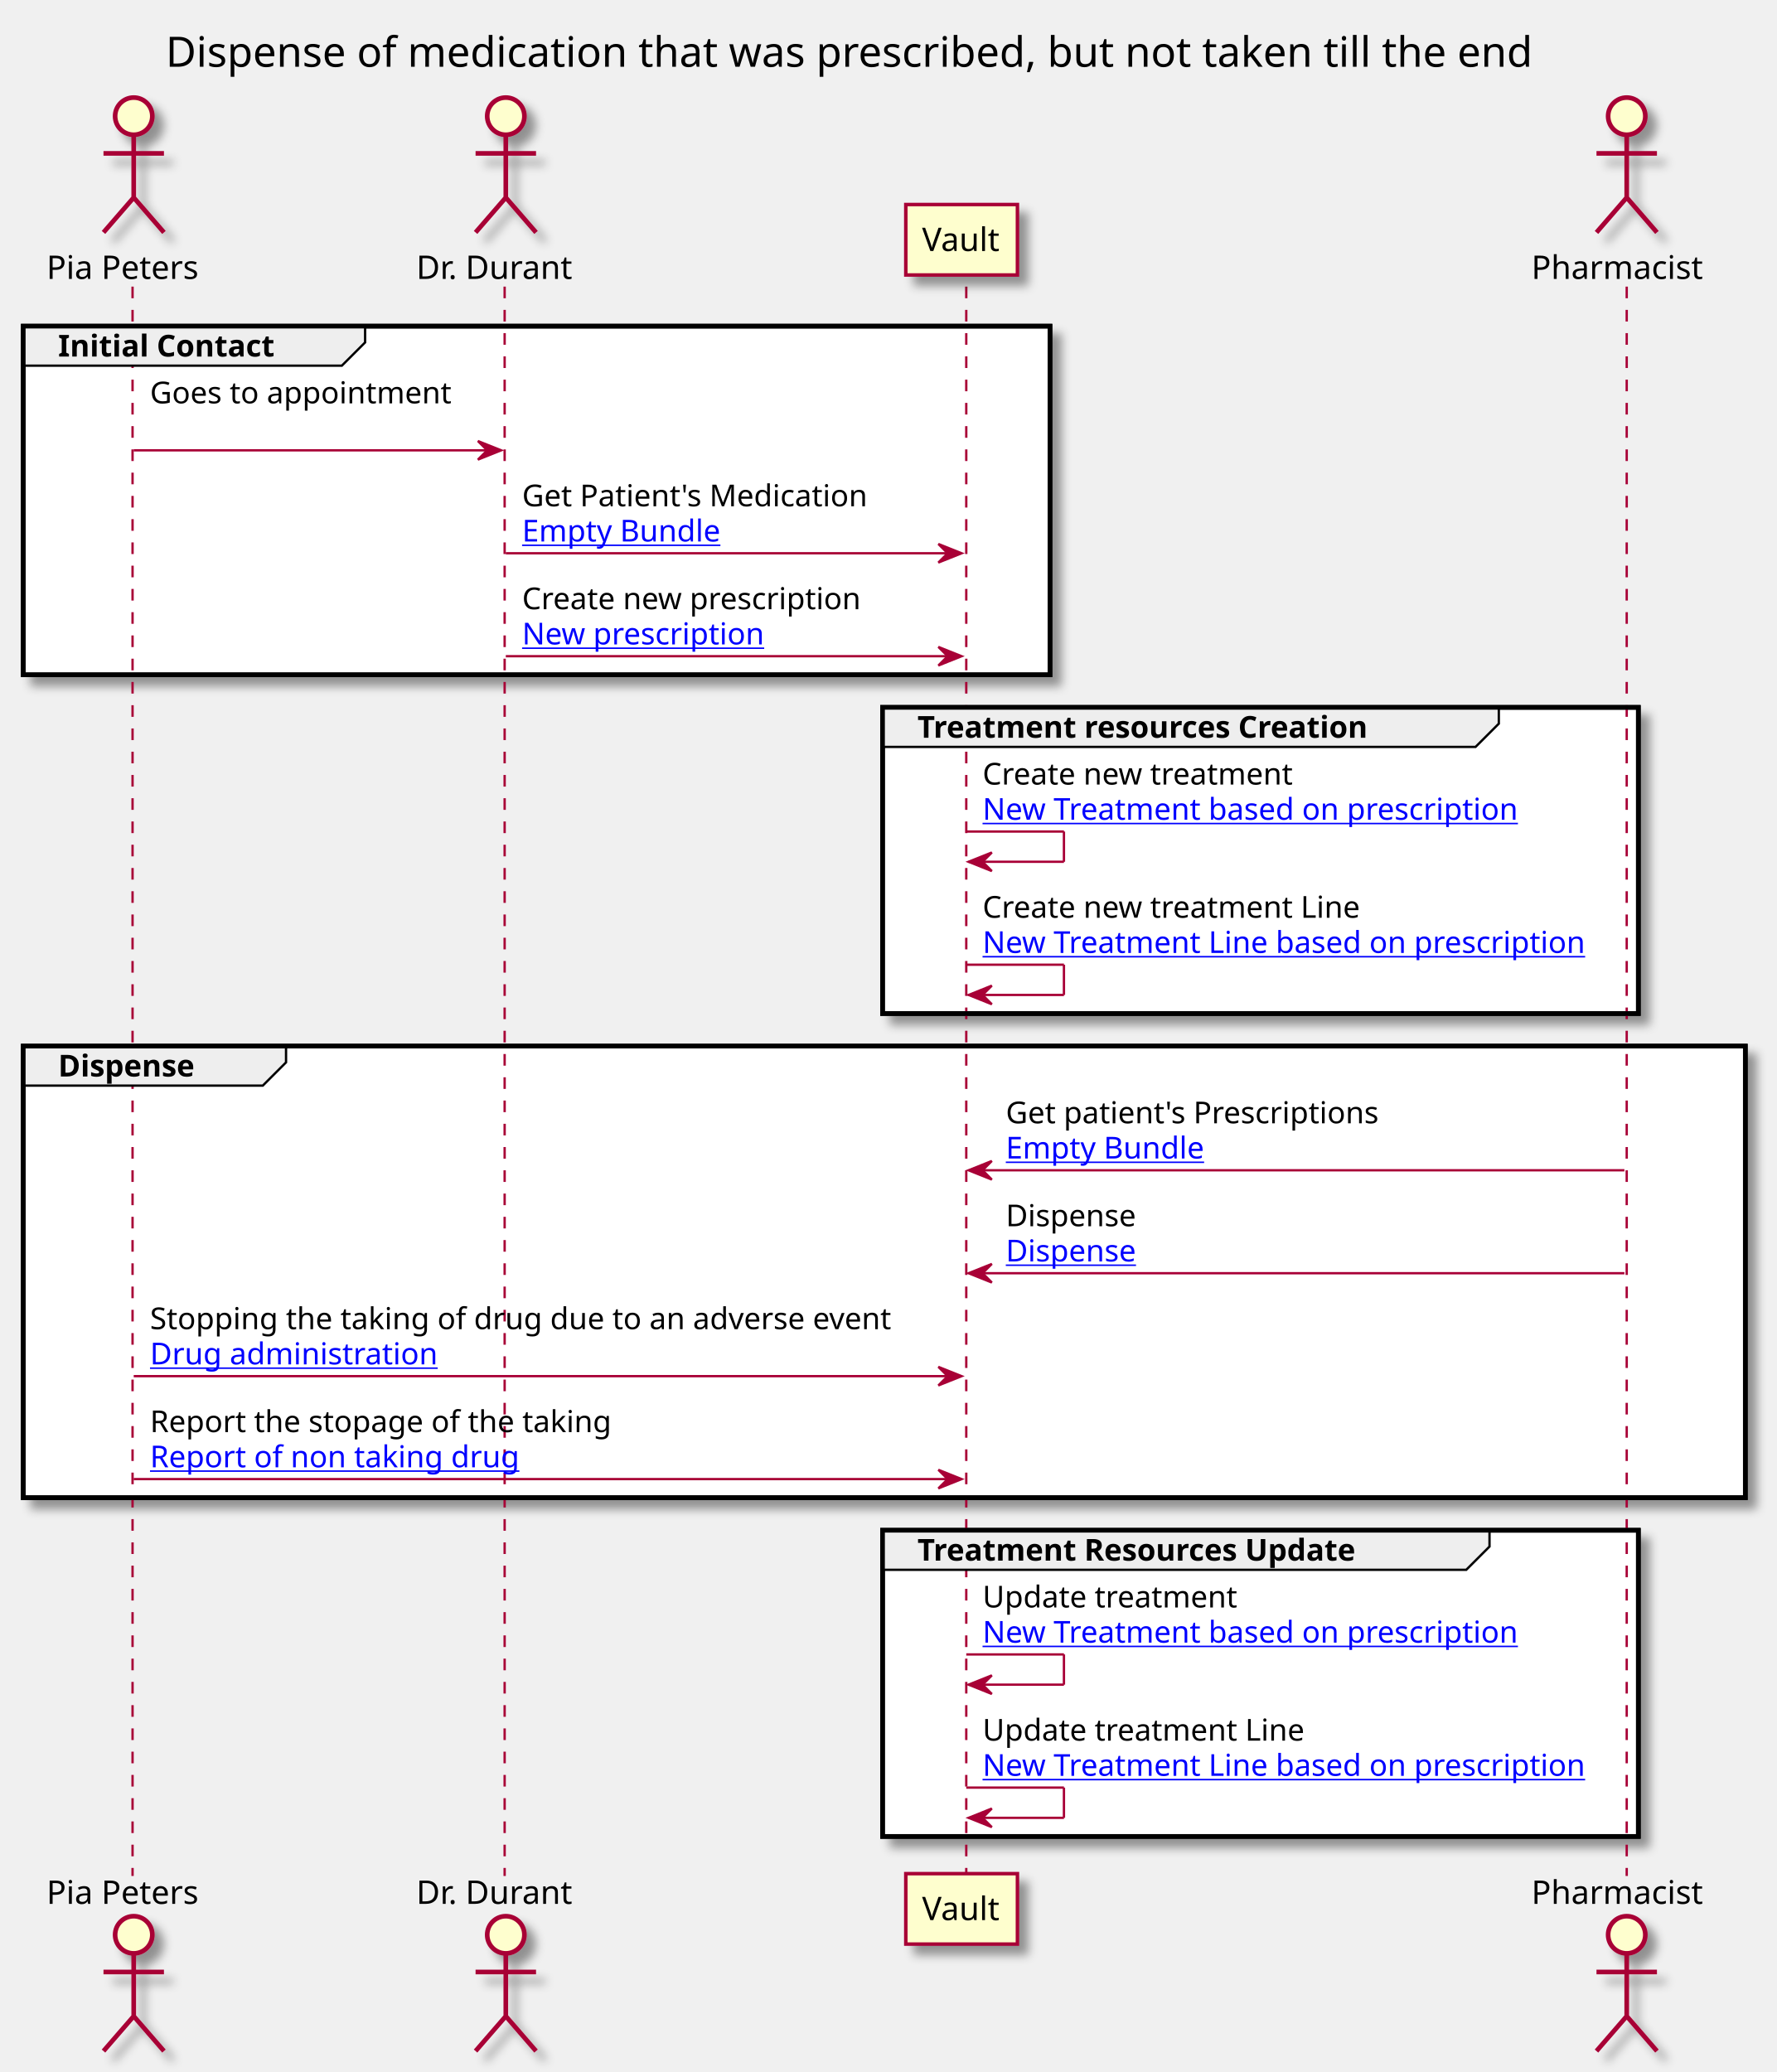
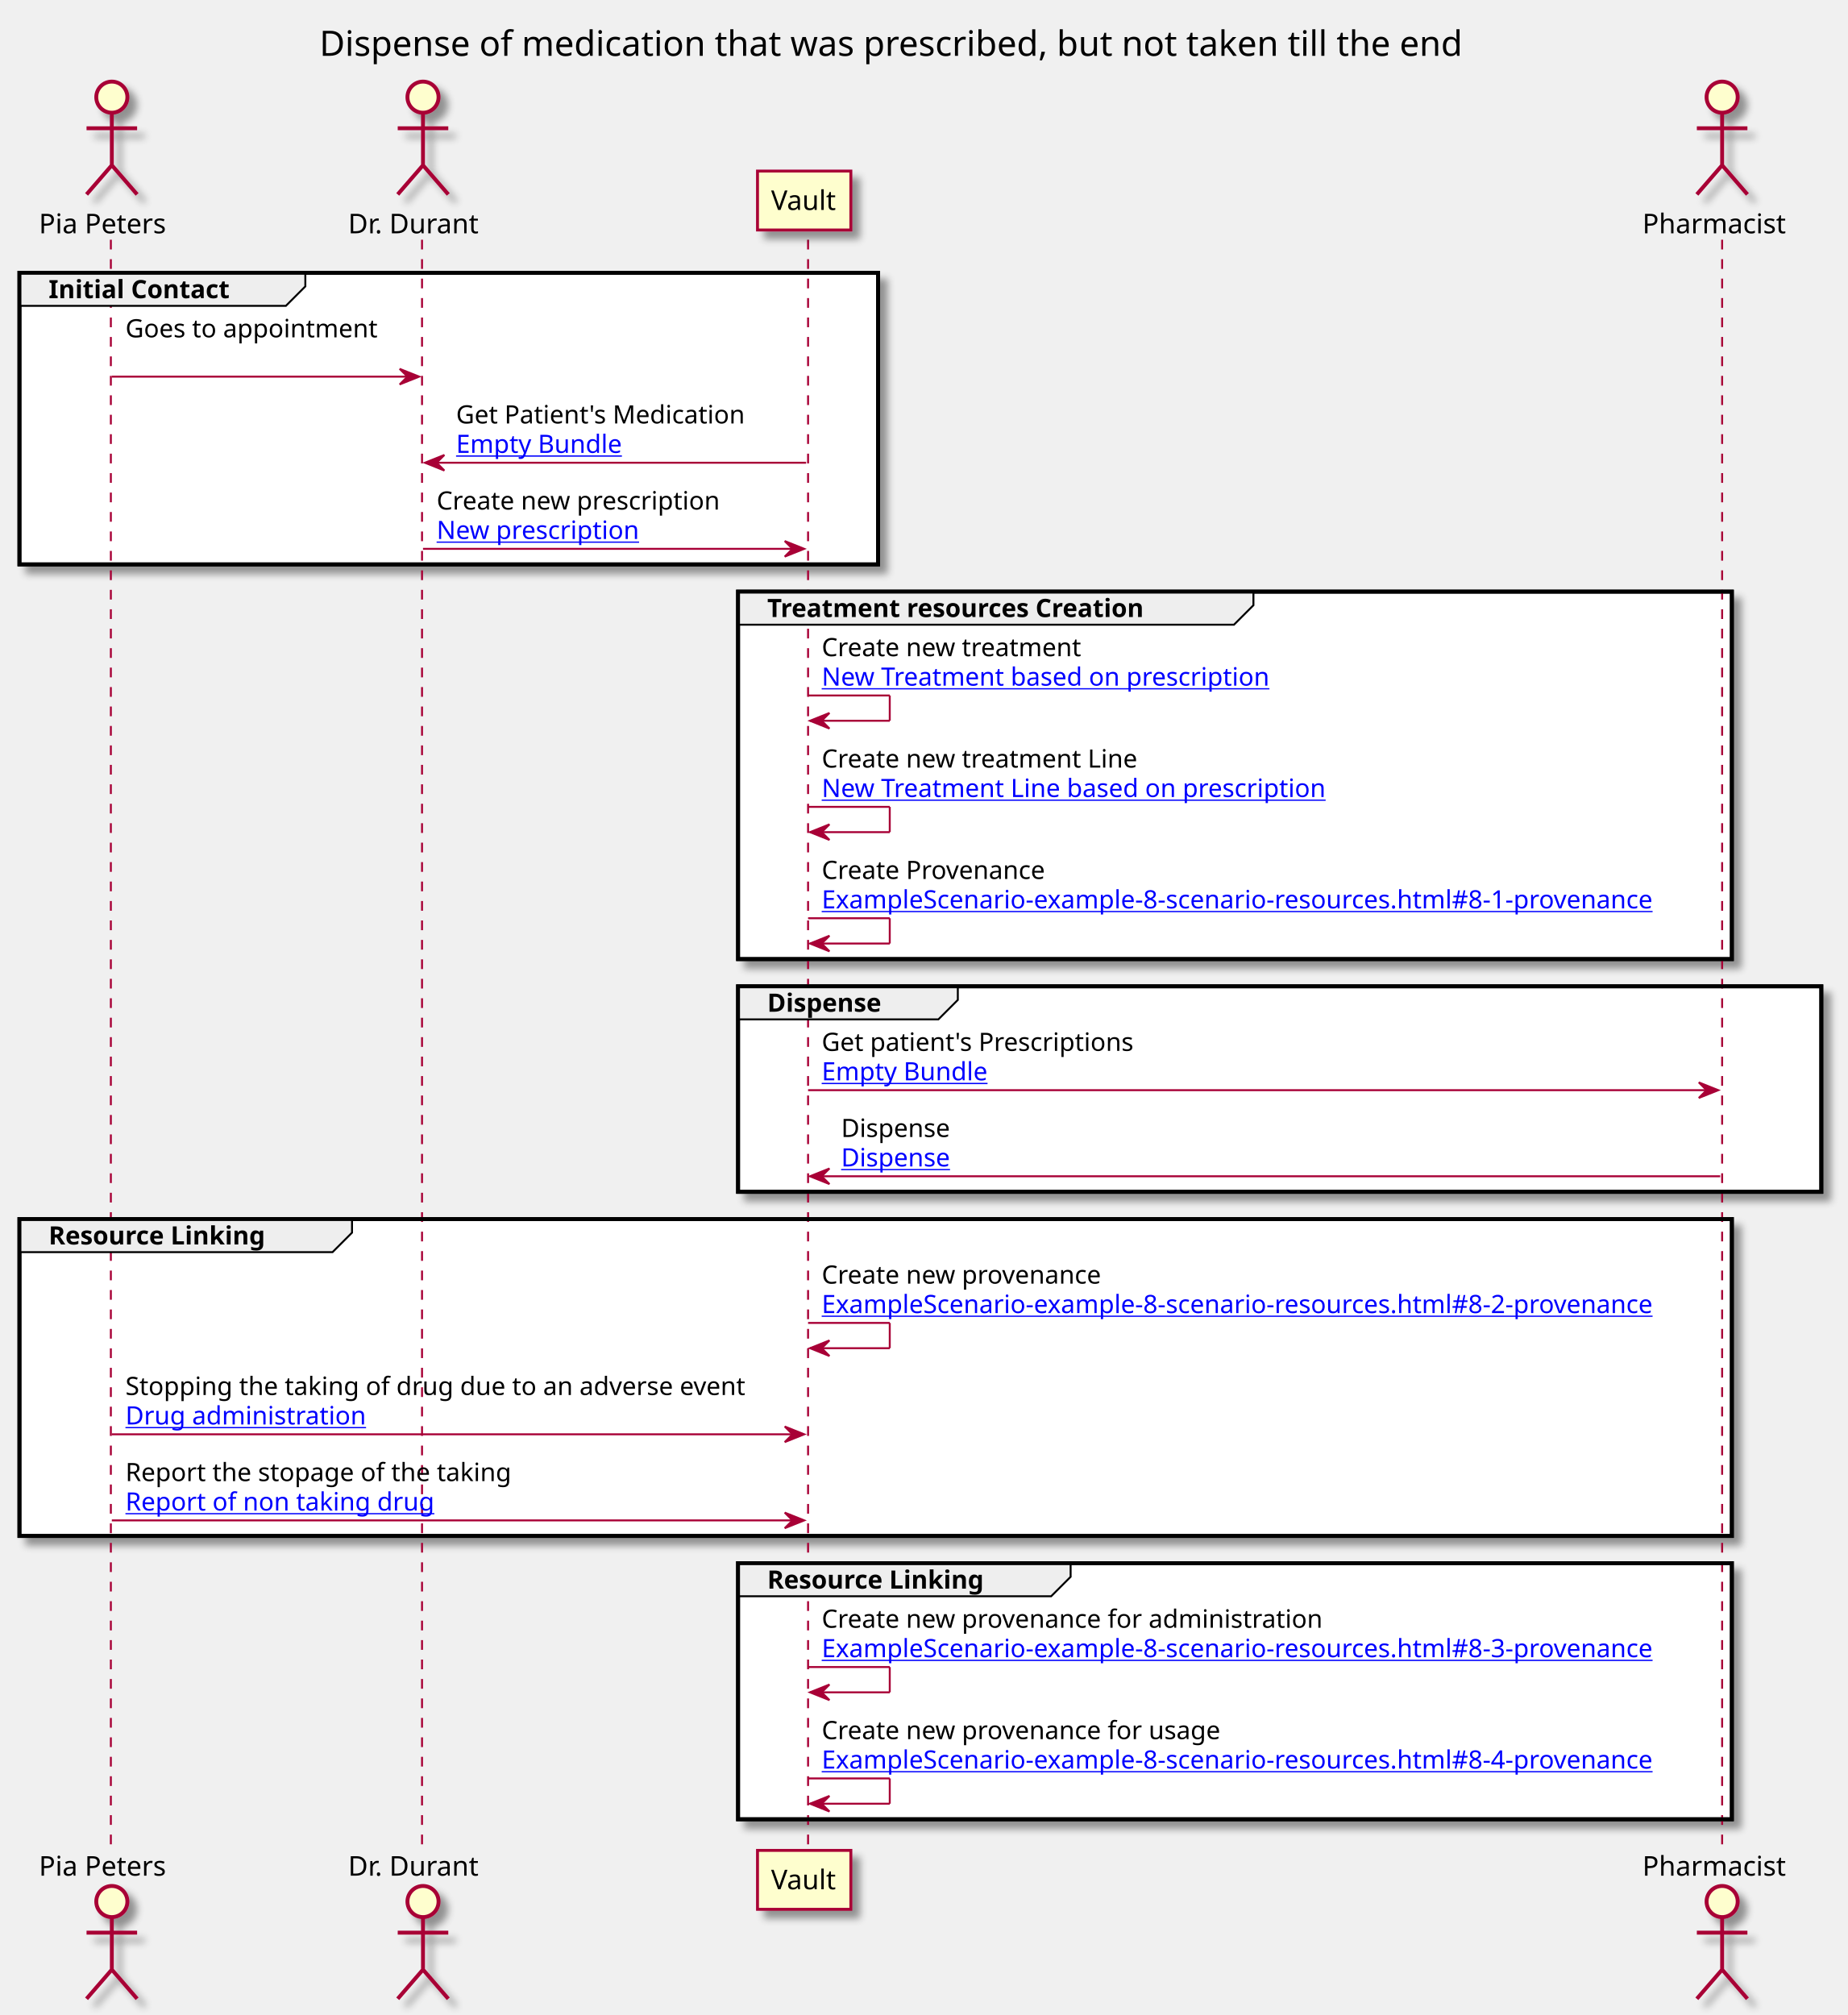
- <svg xmlns="http://www.w3.org/2000/svg" xmlns:xlink="http://www.w3.org/1999/xlink" contentScriptType="application/ecmascript" contentStyleType="text/css" height="891px" preserveAspectRatio="none" style="width:764px;height:891px;background:#FFFFFF;" version="1.1" viewBox="0 0 764 891" width="764px" zoomAndPan="magnify">
+ <svg xmlns="http://www.w3.org/2000/svg" xmlns:xlink="http://www.w3.org/1999/xlink" contentScriptType="application/ecmascript" contentStyleType="text/css" height="1036px" preserveAspectRatio="none" style="width:950px;height:1036px;background:#FFFFFF;" version="1.1" viewBox="0 0 950 1036" width="950px" zoomAndPan="magnify">
  <defs>
-     <filter height="300%" id="fy3501jnwqq4d" width="300%" x="-1" y="-1">
+     <filter height="300%" id="f11g841pjwyhkm" width="300%" x="-1" y="-1">
      <feGaussianBlur result="blurOut" stdDeviation="2.0" />
      <feColorMatrix in="blurOut" result="blurOut2" type="matrix" values="0 0 0 0 0 0 0 0 0 0 0 0 0 0 0 0 0 0 .4 0" />
      <feOffset dx="4.0" dy="4.0" in="blurOut2" result="blurOut3" />
      <feBlend in="SourceGraphic" in2="blurOut3" mode="normal" />
    </filter>
  </defs>
  <g>
-     <text fill="#000000" font-family="sans-serif" font-size="18" lengthAdjust="spacing" textLength="618" x="71.25" y="28.708">Dispense of medication that was prescribed, but not taken till the end</text>
-     <rect fill="#FFFFFF" filter="url(#fy3501jnwqq4d)" height="149.93" style="stroke:#000000;stroke-width:2.0;" width="441.5" x="10" y="140.25" />
-     <rect fill="#FFFFFF" filter="url(#fy3501jnwqq4d)" height="131.664" style="stroke:#000000;stroke-width:2.0;" width="325" x="379.5" y="304.18" />
-     <rect fill="#FFFFFF" filter="url(#fy3501jnwqq4d)" height="194.195" style="stroke:#000000;stroke-width:2.0;" width="740.5" x="10" y="449.844" />
-     <rect fill="#FFFFFF" filter="url(#fy3501jnwqq4d)" height="131.664" style="stroke:#000000;stroke-width:2.0;" width="325" x="379.5" y="658.039" />
-     <line style="stroke:#A80036;stroke-width:1.0;stroke-dasharray:5.0,5.0;" x1="57" x2="57" y1="123.25" y2="806.703" />
-     <line style="stroke:#A80036;stroke-width:1.0;stroke-dasharray:5.0,5.0;" x1="217" x2="217" y1="123.25" y2="806.703" />
-     <line style="stroke:#A80036;stroke-width:1.0;stroke-dasharray:5.0,5.0;" x1="415.5" x2="415.5" y1="123.25" y2="806.703" />
-     <line style="stroke:#A80036;stroke-width:1.0;stroke-dasharray:5.0,5.0;" x1="699.5" x2="699.5" y1="123.25" y2="806.703" />
+     <text fill="#000000" font-family="sans-serif" font-size="18" lengthAdjust="spacing" textLength="618" x="164.25" y="28.708">Dispense of medication that was prescribed, but not taken till the end</text>
+     <rect fill="#FFFFFF" filter="url(#f11g841pjwyhkm)" height="149.93" style="stroke:#000000;stroke-width:2.0;" width="441.5" x="10" y="140.25" />
+     <rect fill="#FFFFFF" filter="url(#f11g841pjwyhkm)" height="188.93" style="stroke:#000000;stroke-width:2.0;" width="511" x="379.5" y="304.18" />
+     <rect fill="#FFFFFF" filter="url(#f11g841pjwyhkm)" height="105.664" style="stroke:#000000;stroke-width:2.0;" width="557" x="379.5" y="507.109" />
+     <rect fill="#FFFFFF" filter="url(#f11g841pjwyhkm)" height="162.93" style="stroke:#000000;stroke-width:2.0;" width="880.5" x="10" y="626.773" />
+     <rect fill="#FFFFFF" filter="url(#f11g841pjwyhkm)" height="131.664" style="stroke:#000000;stroke-width:2.0;" width="511" x="379.5" y="803.703" />
+     <line style="stroke:#A80036;stroke-width:1.0;stroke-dasharray:5.0,5.0;" x1="57" x2="57" y1="123.25" y2="952.367" />
+     <line style="stroke:#A80036;stroke-width:1.0;stroke-dasharray:5.0,5.0;" x1="217" x2="217" y1="123.25" y2="952.367" />
+     <line style="stroke:#A80036;stroke-width:1.0;stroke-dasharray:5.0,5.0;" x1="415.5" x2="415.5" y1="123.25" y2="952.367" />
+     <line style="stroke:#A80036;stroke-width:1.0;stroke-dasharray:5.0,5.0;" x1="885.5" x2="885.5" y1="123.25" y2="952.367" />
    <text fill="#000000" font-family="sans-serif" font-size="14" lengthAdjust="spacing" textLength="69" x="20" y="119.948">Pia Peters</text>
-     <ellipse cx="57.5" cy="49.953" fill="#FEFECE" filter="url(#fy3501jnwqq4d)" rx="8" ry="8" style="stroke:#A80036;stroke-width:2.0;" />
-     <path d="M57.5,57.953 L57.5,84.953 M44.5,65.953 L70.5,65.953 M57.5,84.953 L44.5,99.953 M57.5,84.953 L70.5,99.953 " fill="none" filter="url(#fy3501jnwqq4d)" style="stroke:#A80036;stroke-width:2.0;" />
-     <text fill="#000000" font-family="sans-serif" font-size="14" lengthAdjust="spacing" textLength="69" x="20" y="818.698">Pia Peters</text>
-     <ellipse cx="57.5" cy="832" fill="#FEFECE" filter="url(#fy3501jnwqq4d)" rx="8" ry="8" style="stroke:#A80036;stroke-width:2.0;" />
-     <path d="M57.5,840 L57.5,867 M44.5,848 L70.5,848 M57.5,867 L44.5,882 M57.5,867 L70.5,882 " fill="none" filter="url(#fy3501jnwqq4d)" style="stroke:#A80036;stroke-width:2.0;" />
+     <ellipse cx="57.5" cy="49.953" fill="#FEFECE" filter="url(#f11g841pjwyhkm)" rx="8" ry="8" style="stroke:#A80036;stroke-width:2.0;" />
+     <path d="M57.5,57.953 L57.5,84.953 M44.5,65.953 L70.5,65.953 M57.5,84.953 L44.5,99.953 M57.5,84.953 L70.5,99.953 " fill="none" filter="url(#f11g841pjwyhkm)" style="stroke:#A80036;stroke-width:2.0;" />
+     <text fill="#000000" font-family="sans-serif" font-size="14" lengthAdjust="spacing" textLength="69" x="20" y="964.362">Pia Peters</text>
+     <ellipse cx="57.5" cy="977.664" fill="#FEFECE" filter="url(#f11g841pjwyhkm)" rx="8" ry="8" style="stroke:#A80036;stroke-width:2.0;" />
+     <path d="M57.5,985.664 L57.5,1012.664 M44.5,993.664 L70.5,993.664 M57.5,1012.664 L44.5,1027.664 M57.5,1012.664 L70.5,1027.664 " fill="none" filter="url(#f11g841pjwyhkm)" style="stroke:#A80036;stroke-width:2.0;" />
    <text fill="#000000" font-family="sans-serif" font-size="14" lengthAdjust="spacing" textLength="71" x="179" y="119.948">Dr. Durant</text>
-     <ellipse cx="217.5" cy="49.953" fill="#FEFECE" filter="url(#fy3501jnwqq4d)" rx="8" ry="8" style="stroke:#A80036;stroke-width:2.0;" />
-     <path d="M217.5,57.953 L217.5,84.953 M204.5,65.953 L230.5,65.953 M217.5,84.953 L204.5,99.953 M217.5,84.953 L230.5,99.953 " fill="none" filter="url(#fy3501jnwqq4d)" style="stroke:#A80036;stroke-width:2.0;" />
-     <text fill="#000000" font-family="sans-serif" font-size="14" lengthAdjust="spacing" textLength="71" x="179" y="818.698">Dr. Durant</text>
-     <ellipse cx="217.5" cy="832" fill="#FEFECE" filter="url(#fy3501jnwqq4d)" rx="8" ry="8" style="stroke:#A80036;stroke-width:2.0;" />
-     <path d="M217.5,840 L217.5,867 M204.5,848 L230.5,848 M217.5,867 L204.5,882 M217.5,867 L230.5,882 " fill="none" filter="url(#fy3501jnwqq4d)" style="stroke:#A80036;stroke-width:2.0;" />
-     <rect fill="#FEFECE" filter="url(#fy3501jnwqq4d)" height="30.297" style="stroke:#A80036;stroke-width:1.5;" width="48" x="389.5" y="87.953" />
+     <ellipse cx="217.5" cy="49.953" fill="#FEFECE" filter="url(#f11g841pjwyhkm)" rx="8" ry="8" style="stroke:#A80036;stroke-width:2.0;" />
+     <path d="M217.5,57.953 L217.5,84.953 M204.5,65.953 L230.5,65.953 M217.5,84.953 L204.5,99.953 M217.5,84.953 L230.5,99.953 " fill="none" filter="url(#f11g841pjwyhkm)" style="stroke:#A80036;stroke-width:2.0;" />
+     <text fill="#000000" font-family="sans-serif" font-size="14" lengthAdjust="spacing" textLength="71" x="179" y="964.362">Dr. Durant</text>
+     <ellipse cx="217.5" cy="977.664" fill="#FEFECE" filter="url(#f11g841pjwyhkm)" rx="8" ry="8" style="stroke:#A80036;stroke-width:2.0;" />
+     <path d="M217.5,985.664 L217.5,1012.664 M204.5,993.664 L230.5,993.664 M217.5,1012.664 L204.5,1027.664 M217.5,1012.664 L230.5,1027.664 " fill="none" filter="url(#f11g841pjwyhkm)" style="stroke:#A80036;stroke-width:2.0;" />
+     <rect fill="#FEFECE" filter="url(#f11g841pjwyhkm)" height="30.297" style="stroke:#A80036;stroke-width:1.5;" width="48" x="389.5" y="87.953" />
    <text fill="#000000" font-family="sans-serif" font-size="14" lengthAdjust="spacing" textLength="34" x="396.5" y="107.948">Vault</text>
-     <rect fill="#FEFECE" filter="url(#fy3501jnwqq4d)" height="30.297" style="stroke:#A80036;stroke-width:1.5;" width="48" x="389.5" y="805.703" />
-     <text fill="#000000" font-family="sans-serif" font-size="14" lengthAdjust="spacing" textLength="34" x="396.5" y="825.698">Vault</text>
-     <text fill="#000000" font-family="sans-serif" font-size="14" lengthAdjust="spacing" textLength="76" x="658.5" y="119.948">Pharmacist</text>
-     <ellipse cx="699.5" cy="49.953" fill="#FEFECE" filter="url(#fy3501jnwqq4d)" rx="8" ry="8" style="stroke:#A80036;stroke-width:2.0;" />
-     <path d="M699.5,57.953 L699.5,84.953 M686.5,65.953 L712.5,65.953 M699.5,84.953 L686.5,99.953 M699.5,84.953 L712.5,99.953 " fill="none" filter="url(#fy3501jnwqq4d)" style="stroke:#A80036;stroke-width:2.0;" />
-     <text fill="#000000" font-family="sans-serif" font-size="14" lengthAdjust="spacing" textLength="76" x="658.5" y="818.698">Pharmacist</text>
-     <ellipse cx="699.5" cy="832" fill="#FEFECE" filter="url(#fy3501jnwqq4d)" rx="8" ry="8" style="stroke:#A80036;stroke-width:2.0;" />
-     <path d="M699.5,840 L699.5,867 M686.5,848 L712.5,848 M699.5,867 L686.5,882 M699.5,867 L712.5,882 " fill="none" filter="url(#fy3501jnwqq4d)" style="stroke:#A80036;stroke-width:2.0;" />
+     <rect fill="#FEFECE" filter="url(#f11g841pjwyhkm)" height="30.297" style="stroke:#A80036;stroke-width:1.5;" width="48" x="389.5" y="951.367" />
+     <text fill="#000000" font-family="sans-serif" font-size="14" lengthAdjust="spacing" textLength="34" x="396.5" y="971.362">Vault</text>
+     <text fill="#000000" font-family="sans-serif" font-size="14" lengthAdjust="spacing" textLength="76" x="844.5" y="119.948">Pharmacist</text>
+     <ellipse cx="885.5" cy="49.953" fill="#FEFECE" filter="url(#f11g841pjwyhkm)" rx="8" ry="8" style="stroke:#A80036;stroke-width:2.0;" />
+     <path d="M885.5,57.953 L885.5,84.953 M872.5,65.953 L898.5,65.953 M885.5,84.953 L872.5,99.953 M885.5,84.953 L898.5,99.953 " fill="none" filter="url(#f11g841pjwyhkm)" style="stroke:#A80036;stroke-width:2.0;" />
+     <text fill="#000000" font-family="sans-serif" font-size="14" lengthAdjust="spacing" textLength="76" x="844.5" y="964.362">Pharmacist</text>
+     <ellipse cx="885.5" cy="977.664" fill="#FEFECE" filter="url(#f11g841pjwyhkm)" rx="8" ry="8" style="stroke:#A80036;stroke-width:2.0;" />
+     <path d="M885.5,985.664 L885.5,1012.664 M872.5,993.664 L898.5,993.664 M885.5,1012.664 L872.5,1027.664 M885.5,1012.664 L898.5,1027.664 " fill="none" filter="url(#f11g841pjwyhkm)" style="stroke:#A80036;stroke-width:2.0;" />
    <path d="M10,140.25 L157,140.25 L157,147.25 L147,157.25 L10,157.25 L10,140.25 " fill="#EEEEEE" style="stroke:#000000;stroke-width:1.0;" />
    <rect fill="none" height="149.93" style="stroke:#000000;stroke-width:2.0;" width="441.5" x="10" y="140.25" />
    <text fill="#000000" font-family="sans-serif" font-size="13" font-weight="bold" lengthAdjust="spacing" textLength="102" x="25" y="153.317">Initial Contact</text>
    <polygon fill="#A80036" points="205.5,189.648,215.5,193.648,205.5,197.648,209.5,193.648" style="stroke:#A80036;stroke-width:1.0;" />
    <line style="stroke:#A80036;stroke-width:1.0;" x1="57.5" x2="211.5" y1="193.648" y2="193.648" />
    <text fill="#000000" font-family="sans-serif" font-size="13" lengthAdjust="spacing" textLength="136" x="64.5" y="173.45">Goes to appointment</text>
    <text fill="#000000" font-family="sans-serif" font-size="13" lengthAdjust="spacing" textLength="0" x="68.5" y="188.583" />
-     <polygon fill="#A80036" points="403.5,233.914,413.5,237.914,403.5,241.914,407.5,237.914" style="stroke:#A80036;stroke-width:1.0;" />
-     <line style="stroke:#A80036;stroke-width:1.0;" x1="217.5" x2="409.5" y1="237.914" y2="237.914" />
-     <text fill="#000000" font-family="sans-serif" font-size="13" lengthAdjust="spacing" textLength="155" x="224.5" y="217.715">Get Patient's Medication</text>
+     <polygon fill="#A80036" points="228.5,233.914,218.5,237.914,228.5,241.914,224.5,237.914" style="stroke:#A80036;stroke-width:1.0;" />
+     <line style="stroke:#A80036;stroke-width:1.0;" x1="222.5" x2="414.5" y1="237.914" y2="237.914" />
+     <text fill="#000000" font-family="sans-serif" font-size="13" lengthAdjust="spacing" textLength="155" x="234.5" y="217.715">Get Patient's Medication</text>
    <a href="ExampleScenario-example-8-scenario-resources.html#EB" target="_top" title="ExampleScenario-example-8-scenario-resources.html#EB" xlink:actuate="onRequest" xlink:href="ExampleScenario-example-8-scenario-resources.html#EB" xlink:show="new" xlink:title="ExampleScenario-example-8-scenario-resources.html#EB" xlink:type="simple">
-       <text fill="#0000FF" font-family="sans-serif" font-size="13" lengthAdjust="spacing" text-decoration="underline" textLength="89" x="224.5" y="232.848">Empty Bundle</text>
+       <text fill="#0000FF" font-family="sans-serif" font-size="13" lengthAdjust="spacing" text-decoration="underline" textLength="89" x="234.5" y="232.848">Empty Bundle</text>
    </a>
    <polygon fill="#A80036" points="403.5,278.18,413.5,282.18,403.5,286.18,407.5,282.18" style="stroke:#A80036;stroke-width:1.0;" />
    <line style="stroke:#A80036;stroke-width:1.0;" x1="217.5" x2="409.5" y1="282.18" y2="282.18" />
    <text fill="#000000" font-family="sans-serif" font-size="13" lengthAdjust="spacing" textLength="151" x="224.5" y="261.981">Create new prescription</text>
    <a href="ExampleScenario-example-8-scenario-resources.html#8-prescription" target="_top" title="ExampleScenario-example-8-scenario-resources.html#8-prescription" xlink:actuate="onRequest" xlink:href="ExampleScenario-example-8-scenario-resources.html#8-prescription" xlink:show="new" xlink:title="ExampleScenario-example-8-scenario-resources.html#8-prescription" xlink:type="simple">
      <text fill="#0000FF" font-family="sans-serif" font-size="13" lengthAdjust="spacing" text-decoration="underline" textLength="106" x="224.5" y="277.114">New prescription</text>
    </a>
    <path d="M379.5,304.18 L644.5,304.18 L644.5,311.18 L634.5,321.18 L379.5,321.18 L379.5,304.18 " fill="#EEEEEE" style="stroke:#000000;stroke-width:1.0;" />
-     <rect fill="none" height="131.664" style="stroke:#000000;stroke-width:2.0;" width="325" x="379.5" y="304.18" />
+     <rect fill="none" height="188.93" style="stroke:#000000;stroke-width:2.0;" width="511" x="379.5" y="304.18" />
    <text fill="#000000" font-family="sans-serif" font-size="13" font-weight="bold" lengthAdjust="spacing" textLength="220" x="394.5" y="317.247">Treatment resources Creation</text>
    <line style="stroke:#A80036;stroke-width:1.0;" x1="415.5" x2="457.5" y1="357.578" y2="357.578" />
    <line style="stroke:#A80036;stroke-width:1.0;" x1="457.5" x2="457.5" y1="357.578" y2="370.578" />
    <line style="stroke:#A80036;stroke-width:1.0;" x1="416.5" x2="457.5" y1="370.578" y2="370.578" />
    <polygon fill="#A80036" points="426.5,366.578,416.5,370.578,426.5,374.578,422.5,370.578" style="stroke:#A80036;stroke-width:1.0;" />
    <text fill="#000000" font-family="sans-serif" font-size="13" lengthAdjust="spacing" textLength="141" x="422.5" y="337.379">Create new treatment</text>
    <a href="ExampleScenario-example-8-scenario-resources.html#8-treatment" target="_top" title="ExampleScenario-example-8-scenario-resources.html#8-treatment" xlink:actuate="onRequest" xlink:href="ExampleScenario-example-8-scenario-resources.html#8-treatment" xlink:show="new" xlink:title="ExampleScenario-example-8-scenario-resources.html#8-treatment" xlink:type="simple">
      <text fill="#0000FF" font-family="sans-serif" font-size="13" lengthAdjust="spacing" text-decoration="underline" textLength="240" x="422.5" y="352.512">New Treatment based on prescription</text>
    </a>
    <line style="stroke:#A80036;stroke-width:1.0;" x1="415.5" x2="457.5" y1="414.844" y2="414.844" />
    <line style="stroke:#A80036;stroke-width:1.0;" x1="457.5" x2="457.5" y1="414.844" y2="427.844" />
    <line style="stroke:#A80036;stroke-width:1.0;" x1="416.5" x2="457.5" y1="427.844" y2="427.844" />
    <polygon fill="#A80036" points="426.5,423.844,416.5,427.844,426.5,431.844,422.5,427.844" style="stroke:#A80036;stroke-width:1.0;" />
    <text fill="#000000" font-family="sans-serif" font-size="13" lengthAdjust="spacing" textLength="171" x="422.5" y="394.645">Create new treatment Line</text>
    <a href="ExampleScenario-example-8-scenario-resources.html#8-treatmentLine" target="_top" title="ExampleScenario-example-8-scenario-resources.html#8-treatmentLine" xlink:actuate="onRequest" xlink:href="ExampleScenario-example-8-scenario-resources.html#8-treatmentLine" xlink:show="new" xlink:title="ExampleScenario-example-8-scenario-resources.html#8-treatmentLine" xlink:type="simple">
      <text fill="#0000FF" font-family="sans-serif" font-size="13" lengthAdjust="spacing" text-decoration="underline" textLength="270" x="422.5" y="409.778">New Treatment Line based on prescription</text>
    </a>
-     <path d="M10,449.844 L123,449.844 L123,456.844 L113,466.844 L10,466.844 L10,449.844 " fill="#EEEEEE" style="stroke:#000000;stroke-width:1.0;" />
-     <rect fill="none" height="194.195" style="stroke:#000000;stroke-width:2.0;" width="740.5" x="10" y="449.844" />
-     <text fill="#000000" font-family="sans-serif" font-size="13" font-weight="bold" lengthAdjust="spacing" textLength="68" x="25" y="462.911">Dispense</text>
-     <polygon fill="#A80036" points="426.5,499.242,416.5,503.242,426.5,507.242,422.5,503.242" style="stroke:#A80036;stroke-width:1.0;" />
-     <line style="stroke:#A80036;stroke-width:1.0;" x1="420.5" x2="698.5" y1="503.242" y2="503.242" />
-     <text fill="#000000" font-family="sans-serif" font-size="13" lengthAdjust="spacing" textLength="168" x="432.5" y="483.043">Get patient's Prescriptions</text>
+     <line style="stroke:#A80036;stroke-width:1.0;" x1="415.5" x2="457.5" y1="472.109" y2="472.109" />
+     <line style="stroke:#A80036;stroke-width:1.0;" x1="457.5" x2="457.5" y1="472.109" y2="485.109" />
+     <line style="stroke:#A80036;stroke-width:1.0;" x1="416.5" x2="457.5" y1="485.109" y2="485.109" />
+     <polygon fill="#A80036" points="426.5,481.109,416.5,485.109,426.5,489.109,422.5,485.109" style="stroke:#A80036;stroke-width:1.0;" />
+     <text fill="#000000" font-family="sans-serif" font-size="13" lengthAdjust="spacing" textLength="122" x="422.5" y="451.911">Create Provenance</text>
+     <a href="ExampleScenario-example-8-scenario-resources.html#8-1-provenance" target="_top" title="ExampleScenario-example-8-scenario-resources.html#8-1-provenance" xlink:actuate="onRequest" xlink:href="ExampleScenario-example-8-scenario-resources.html#8-1-provenance" xlink:show="new" xlink:title="ExampleScenario-example-8-scenario-resources.html#8-1-provenance" xlink:type="simple">
+       <text fill="#0000FF" font-family="sans-serif" font-size="13" lengthAdjust="spacing" text-decoration="underline" textLength="456" x="422.5" y="467.043">ExampleScenario-example-8-scenario-resources.html#8-1-provenance</text>
+     </a>
+     <path d="M379.5,507.109 L492.5,507.109 L492.5,514.109 L482.5,524.109 L379.5,524.109 L379.5,507.109 " fill="#EEEEEE" style="stroke:#000000;stroke-width:1.0;" />
+     <rect fill="none" height="105.664" style="stroke:#000000;stroke-width:2.0;" width="557" x="379.5" y="507.109" />
+     <text fill="#000000" font-family="sans-serif" font-size="13" font-weight="bold" lengthAdjust="spacing" textLength="68" x="394.5" y="520.176">Dispense</text>
+     <polygon fill="#A80036" points="873.5,556.508,883.5,560.508,873.5,564.508,877.5,560.508" style="stroke:#A80036;stroke-width:1.0;" />
+     <line style="stroke:#A80036;stroke-width:1.0;" x1="415.5" x2="879.5" y1="560.508" y2="560.508" />
+     <text fill="#000000" font-family="sans-serif" font-size="13" lengthAdjust="spacing" textLength="168" x="422.5" y="540.309">Get patient's Prescriptions</text>
    <a href="ExampleScenario-example-8-scenario-resources.html#EB" target="_top" title="ExampleScenario-example-8-scenario-resources.html#EB" xlink:actuate="onRequest" xlink:href="ExampleScenario-example-8-scenario-resources.html#EB" xlink:show="new" xlink:title="ExampleScenario-example-8-scenario-resources.html#EB" xlink:type="simple">
-       <text fill="#0000FF" font-family="sans-serif" font-size="13" lengthAdjust="spacing" text-decoration="underline" textLength="89" x="432.5" y="498.176">Empty Bundle</text>
+       <text fill="#0000FF" font-family="sans-serif" font-size="13" lengthAdjust="spacing" text-decoration="underline" textLength="89" x="422.5" y="555.442">Empty Bundle</text>
    </a>
-     <polygon fill="#A80036" points="426.5,543.508,416.5,547.508,426.5,551.508,422.5,547.508" style="stroke:#A80036;stroke-width:1.0;" />
-     <line style="stroke:#A80036;stroke-width:1.0;" x1="420.5" x2="698.5" y1="547.508" y2="547.508" />
-     <text fill="#000000" font-family="sans-serif" font-size="13" lengthAdjust="spacing" textLength="59" x="432.5" y="527.309">Dispense</text>
+     <polygon fill="#A80036" points="426.5,600.773,416.5,604.773,426.5,608.773,422.5,604.773" style="stroke:#A80036;stroke-width:1.0;" />
+     <line style="stroke:#A80036;stroke-width:1.0;" x1="420.5" x2="884.5" y1="604.773" y2="604.773" />
+     <text fill="#000000" font-family="sans-serif" font-size="13" lengthAdjust="spacing" textLength="59" x="432.5" y="584.575">Dispense</text>
    <a href="ExampleScenario-example-8-scenario-resources.html#8-dispense" target="_top" title="ExampleScenario-example-8-scenario-resources.html#8-dispense" xlink:actuate="onRequest" xlink:href="ExampleScenario-example-8-scenario-resources.html#8-dispense" xlink:show="new" xlink:title="ExampleScenario-example-8-scenario-resources.html#8-dispense" xlink:type="simple">
-       <text fill="#0000FF" font-family="sans-serif" font-size="13" lengthAdjust="spacing" text-decoration="underline" textLength="59" x="432.5" y="542.442">Dispense</text>
+       <text fill="#0000FF" font-family="sans-serif" font-size="13" lengthAdjust="spacing" text-decoration="underline" textLength="59" x="432.5" y="599.707">Dispense</text>
    </a>
-     <polygon fill="#A80036" points="403.5,587.773,413.5,591.773,403.5,595.773,407.5,591.773" style="stroke:#A80036;stroke-width:1.0;" />
-     <line style="stroke:#A80036;stroke-width:1.0;" x1="57.5" x2="409.5" y1="591.773" y2="591.773" />
-     <text fill="#000000" font-family="sans-serif" font-size="13" lengthAdjust="spacing" textLength="334" x="64.5" y="571.575">Stopping the taking of drug due to an adverse event</text>
+     <path d="M10,626.773 L181,626.773 L181,633.773 L171,643.773 L10,643.773 L10,626.773 " fill="#EEEEEE" style="stroke:#000000;stroke-width:1.0;" />
+     <rect fill="none" height="162.93" style="stroke:#000000;stroke-width:2.0;" width="880.5" x="10" y="626.773" />
+     <text fill="#000000" font-family="sans-serif" font-size="13" font-weight="bold" lengthAdjust="spacing" textLength="126" x="25" y="639.84">Resource Linking</text>
+     <line style="stroke:#A80036;stroke-width:1.0;" x1="415.5" x2="457.5" y1="680.172" y2="680.172" />
+     <line style="stroke:#A80036;stroke-width:1.0;" x1="457.5" x2="457.5" y1="680.172" y2="693.172" />
+     <line style="stroke:#A80036;stroke-width:1.0;" x1="416.5" x2="457.5" y1="693.172" y2="693.172" />
+     <polygon fill="#A80036" points="426.5,689.172,416.5,693.172,426.5,697.172,422.5,693.172" style="stroke:#A80036;stroke-width:1.0;" />
+     <text fill="#000000" font-family="sans-serif" font-size="13" lengthAdjust="spacing" textLength="151" x="422.5" y="659.973">Create new provenance</text>
+     <a href="ExampleScenario-example-8-scenario-resources.html#8-2-provenance" target="_top" title="ExampleScenario-example-8-scenario-resources.html#8-2-provenance" xlink:actuate="onRequest" xlink:href="ExampleScenario-example-8-scenario-resources.html#8-2-provenance" xlink:show="new" xlink:title="ExampleScenario-example-8-scenario-resources.html#8-2-provenance" xlink:type="simple">
+       <text fill="#0000FF" font-family="sans-serif" font-size="13" lengthAdjust="spacing" text-decoration="underline" textLength="456" x="422.5" y="675.106">ExampleScenario-example-8-scenario-resources.html#8-2-provenance</text>
+     </a>
+     <polygon fill="#A80036" points="403.5,733.438,413.5,737.438,403.5,741.438,407.5,737.438" style="stroke:#A80036;stroke-width:1.0;" />
+     <line style="stroke:#A80036;stroke-width:1.0;" x1="57.5" x2="409.5" y1="737.438" y2="737.438" />
+     <text fill="#000000" font-family="sans-serif" font-size="13" lengthAdjust="spacing" textLength="334" x="64.5" y="717.239">Stopping the taking of drug due to an adverse event</text>
    <a href="ExampleScenario-example-8-scenario-resources.html#8-administration" target="_top" title="ExampleScenario-example-8-scenario-resources.html#8-administration" xlink:actuate="onRequest" xlink:href="ExampleScenario-example-8-scenario-resources.html#8-administration" xlink:show="new" xlink:title="ExampleScenario-example-8-scenario-resources.html#8-administration" xlink:type="simple">
-       <text fill="#0000FF" font-family="sans-serif" font-size="13" lengthAdjust="spacing" text-decoration="underline" textLength="127" x="64.5" y="586.707">Drug administration</text>
+       <text fill="#0000FF" font-family="sans-serif" font-size="13" lengthAdjust="spacing" text-decoration="underline" textLength="127" x="64.5" y="732.372">Drug administration</text>
    </a>
-     <polygon fill="#A80036" points="403.5,632.039,413.5,636.039,403.5,640.039,407.5,636.039" style="stroke:#A80036;stroke-width:1.0;" />
-     <line style="stroke:#A80036;stroke-width:1.0;" x1="57.5" x2="409.5" y1="636.039" y2="636.039" />
-     <text fill="#000000" font-family="sans-serif" font-size="13" lengthAdjust="spacing" textLength="207" x="64.5" y="615.84">Report the stopage of the taking</text>
+     <polygon fill="#A80036" points="403.5,777.703,413.5,781.703,403.5,785.703,407.5,781.703" style="stroke:#A80036;stroke-width:1.0;" />
+     <line style="stroke:#A80036;stroke-width:1.0;" x1="57.5" x2="409.5" y1="781.703" y2="781.703" />
+     <text fill="#000000" font-family="sans-serif" font-size="13" lengthAdjust="spacing" textLength="207" x="64.5" y="761.504">Report the stopage of the taking</text>
    <a href="ExampleScenario-example-8-scenario-resources.html#8-usage" target="_top" title="ExampleScenario-example-8-scenario-resources.html#8-usage" xlink:actuate="onRequest" xlink:href="ExampleScenario-example-8-scenario-resources.html#8-usage" xlink:show="new" xlink:title="ExampleScenario-example-8-scenario-resources.html#8-usage" xlink:type="simple">
-       <text fill="#0000FF" font-family="sans-serif" font-size="13" lengthAdjust="spacing" text-decoration="underline" textLength="162" x="64.5" y="630.973">Report of non taking drug</text>
+       <text fill="#0000FF" font-family="sans-serif" font-size="13" lengthAdjust="spacing" text-decoration="underline" textLength="162" x="64.5" y="776.637">Report of non taking drug</text>
    </a>
-     <path d="M379.5,658.039 L640.5,658.039 L640.5,665.039 L630.5,675.039 L379.5,675.039 L379.5,658.039 " fill="#EEEEEE" style="stroke:#000000;stroke-width:1.0;" />
-     <rect fill="none" height="131.664" style="stroke:#000000;stroke-width:2.0;" width="325" x="379.5" y="658.039" />
-     <text fill="#000000" font-family="sans-serif" font-size="13" font-weight="bold" lengthAdjust="spacing" textLength="216" x="394.5" y="671.106">Treatment Resources Update</text>
-     <line style="stroke:#A80036;stroke-width:1.0;" x1="415.5" x2="457.5" y1="711.438" y2="711.438" />
-     <line style="stroke:#A80036;stroke-width:1.0;" x1="457.5" x2="457.5" y1="711.438" y2="724.438" />
-     <line style="stroke:#A80036;stroke-width:1.0;" x1="416.5" x2="457.5" y1="724.438" y2="724.438" />
-     <polygon fill="#A80036" points="426.5,720.438,416.5,724.438,426.5,728.438,422.5,724.438" style="stroke:#A80036;stroke-width:1.0;" />
-     <text fill="#000000" font-family="sans-serif" font-size="13" lengthAdjust="spacing" textLength="116" x="422.5" y="691.239">Update treatment</text>
-     <a href="ExampleScenario-example-8-scenario-resources.html#8-treatment" target="_top" title="ExampleScenario-example-8-scenario-resources.html#8-treatment" xlink:actuate="onRequest" xlink:href="ExampleScenario-example-8-scenario-resources.html#8-treatment" xlink:show="new" xlink:title="ExampleScenario-example-8-scenario-resources.html#8-treatment" xlink:type="simple">
-       <text fill="#0000FF" font-family="sans-serif" font-size="13" lengthAdjust="spacing" text-decoration="underline" textLength="240" x="422.5" y="706.372">New Treatment based on prescription</text>
+     <path d="M379.5,803.703 L550.5,803.703 L550.5,810.703 L540.5,820.703 L379.5,820.703 L379.5,803.703 " fill="#EEEEEE" style="stroke:#000000;stroke-width:1.0;" />
+     <rect fill="none" height="131.664" style="stroke:#000000;stroke-width:2.0;" width="511" x="379.5" y="803.703" />
+     <text fill="#000000" font-family="sans-serif" font-size="13" font-weight="bold" lengthAdjust="spacing" textLength="126" x="394.5" y="816.77">Resource Linking</text>
+     <line style="stroke:#A80036;stroke-width:1.0;" x1="415.5" x2="457.5" y1="857.102" y2="857.102" />
+     <line style="stroke:#A80036;stroke-width:1.0;" x1="457.5" x2="457.5" y1="857.102" y2="870.102" />
+     <line style="stroke:#A80036;stroke-width:1.0;" x1="416.5" x2="457.5" y1="870.102" y2="870.102" />
+     <polygon fill="#A80036" points="426.5,866.102,416.5,870.102,426.5,874.102,422.5,870.102" style="stroke:#A80036;stroke-width:1.0;" />
+     <text fill="#000000" font-family="sans-serif" font-size="13" lengthAdjust="spacing" textLength="268" x="422.5" y="836.903">Create new provenance for administration</text>
+     <a href="ExampleScenario-example-8-scenario-resources.html#8-3-provenance" target="_top" title="ExampleScenario-example-8-scenario-resources.html#8-3-provenance" xlink:actuate="onRequest" xlink:href="ExampleScenario-example-8-scenario-resources.html#8-3-provenance" xlink:show="new" xlink:title="ExampleScenario-example-8-scenario-resources.html#8-3-provenance" xlink:type="simple">
+       <text fill="#0000FF" font-family="sans-serif" font-size="13" lengthAdjust="spacing" text-decoration="underline" textLength="456" x="422.5" y="852.036">ExampleScenario-example-8-scenario-resources.html#8-3-provenance</text>
    </a>
-     <line style="stroke:#A80036;stroke-width:1.0;" x1="415.5" x2="457.5" y1="768.703" y2="768.703" />
-     <line style="stroke:#A80036;stroke-width:1.0;" x1="457.5" x2="457.5" y1="768.703" y2="781.703" />
-     <line style="stroke:#A80036;stroke-width:1.0;" x1="416.5" x2="457.5" y1="781.703" y2="781.703" />
-     <polygon fill="#A80036" points="426.5,777.703,416.5,781.703,426.5,785.703,422.5,781.703" style="stroke:#A80036;stroke-width:1.0;" />
-     <text fill="#000000" font-family="sans-serif" font-size="13" lengthAdjust="spacing" textLength="146" x="422.5" y="748.504">Update treatment Line</text>
-     <a href="ExampleScenario-example-8-scenario-resources.html#8-treatmentLine" target="_top" title="ExampleScenario-example-8-scenario-resources.html#8-treatmentLine" xlink:actuate="onRequest" xlink:href="ExampleScenario-example-8-scenario-resources.html#8-treatmentLine" xlink:show="new" xlink:title="ExampleScenario-example-8-scenario-resources.html#8-treatmentLine" xlink:type="simple">
-       <text fill="#0000FF" font-family="sans-serif" font-size="13" lengthAdjust="spacing" text-decoration="underline" textLength="270" x="422.5" y="763.637">New Treatment Line based on prescription</text>
+     <line style="stroke:#A80036;stroke-width:1.0;" x1="415.5" x2="457.5" y1="914.367" y2="914.367" />
+     <line style="stroke:#A80036;stroke-width:1.0;" x1="457.5" x2="457.5" y1="914.367" y2="927.367" />
+     <line style="stroke:#A80036;stroke-width:1.0;" x1="416.5" x2="457.5" y1="927.367" y2="927.367" />
+     <polygon fill="#A80036" points="426.5,923.367,416.5,927.367,426.5,931.367,422.5,927.367" style="stroke:#A80036;stroke-width:1.0;" />
+     <text fill="#000000" font-family="sans-serif" font-size="13" lengthAdjust="spacing" textLength="215" x="422.5" y="894.168">Create new provenance for usage</text>
+     <a href="ExampleScenario-example-8-scenario-resources.html#8-4-provenance" target="_top" title="ExampleScenario-example-8-scenario-resources.html#8-4-provenance" xlink:actuate="onRequest" xlink:href="ExampleScenario-example-8-scenario-resources.html#8-4-provenance" xlink:show="new" xlink:title="ExampleScenario-example-8-scenario-resources.html#8-4-provenance" xlink:type="simple">
+       <text fill="#0000FF" font-family="sans-serif" font-size="13" lengthAdjust="spacing" text-decoration="underline" textLength="456" x="422.5" y="909.301">ExampleScenario-example-8-scenario-resources.html#8-4-provenance</text>
    </a>
  </g>
</svg>
